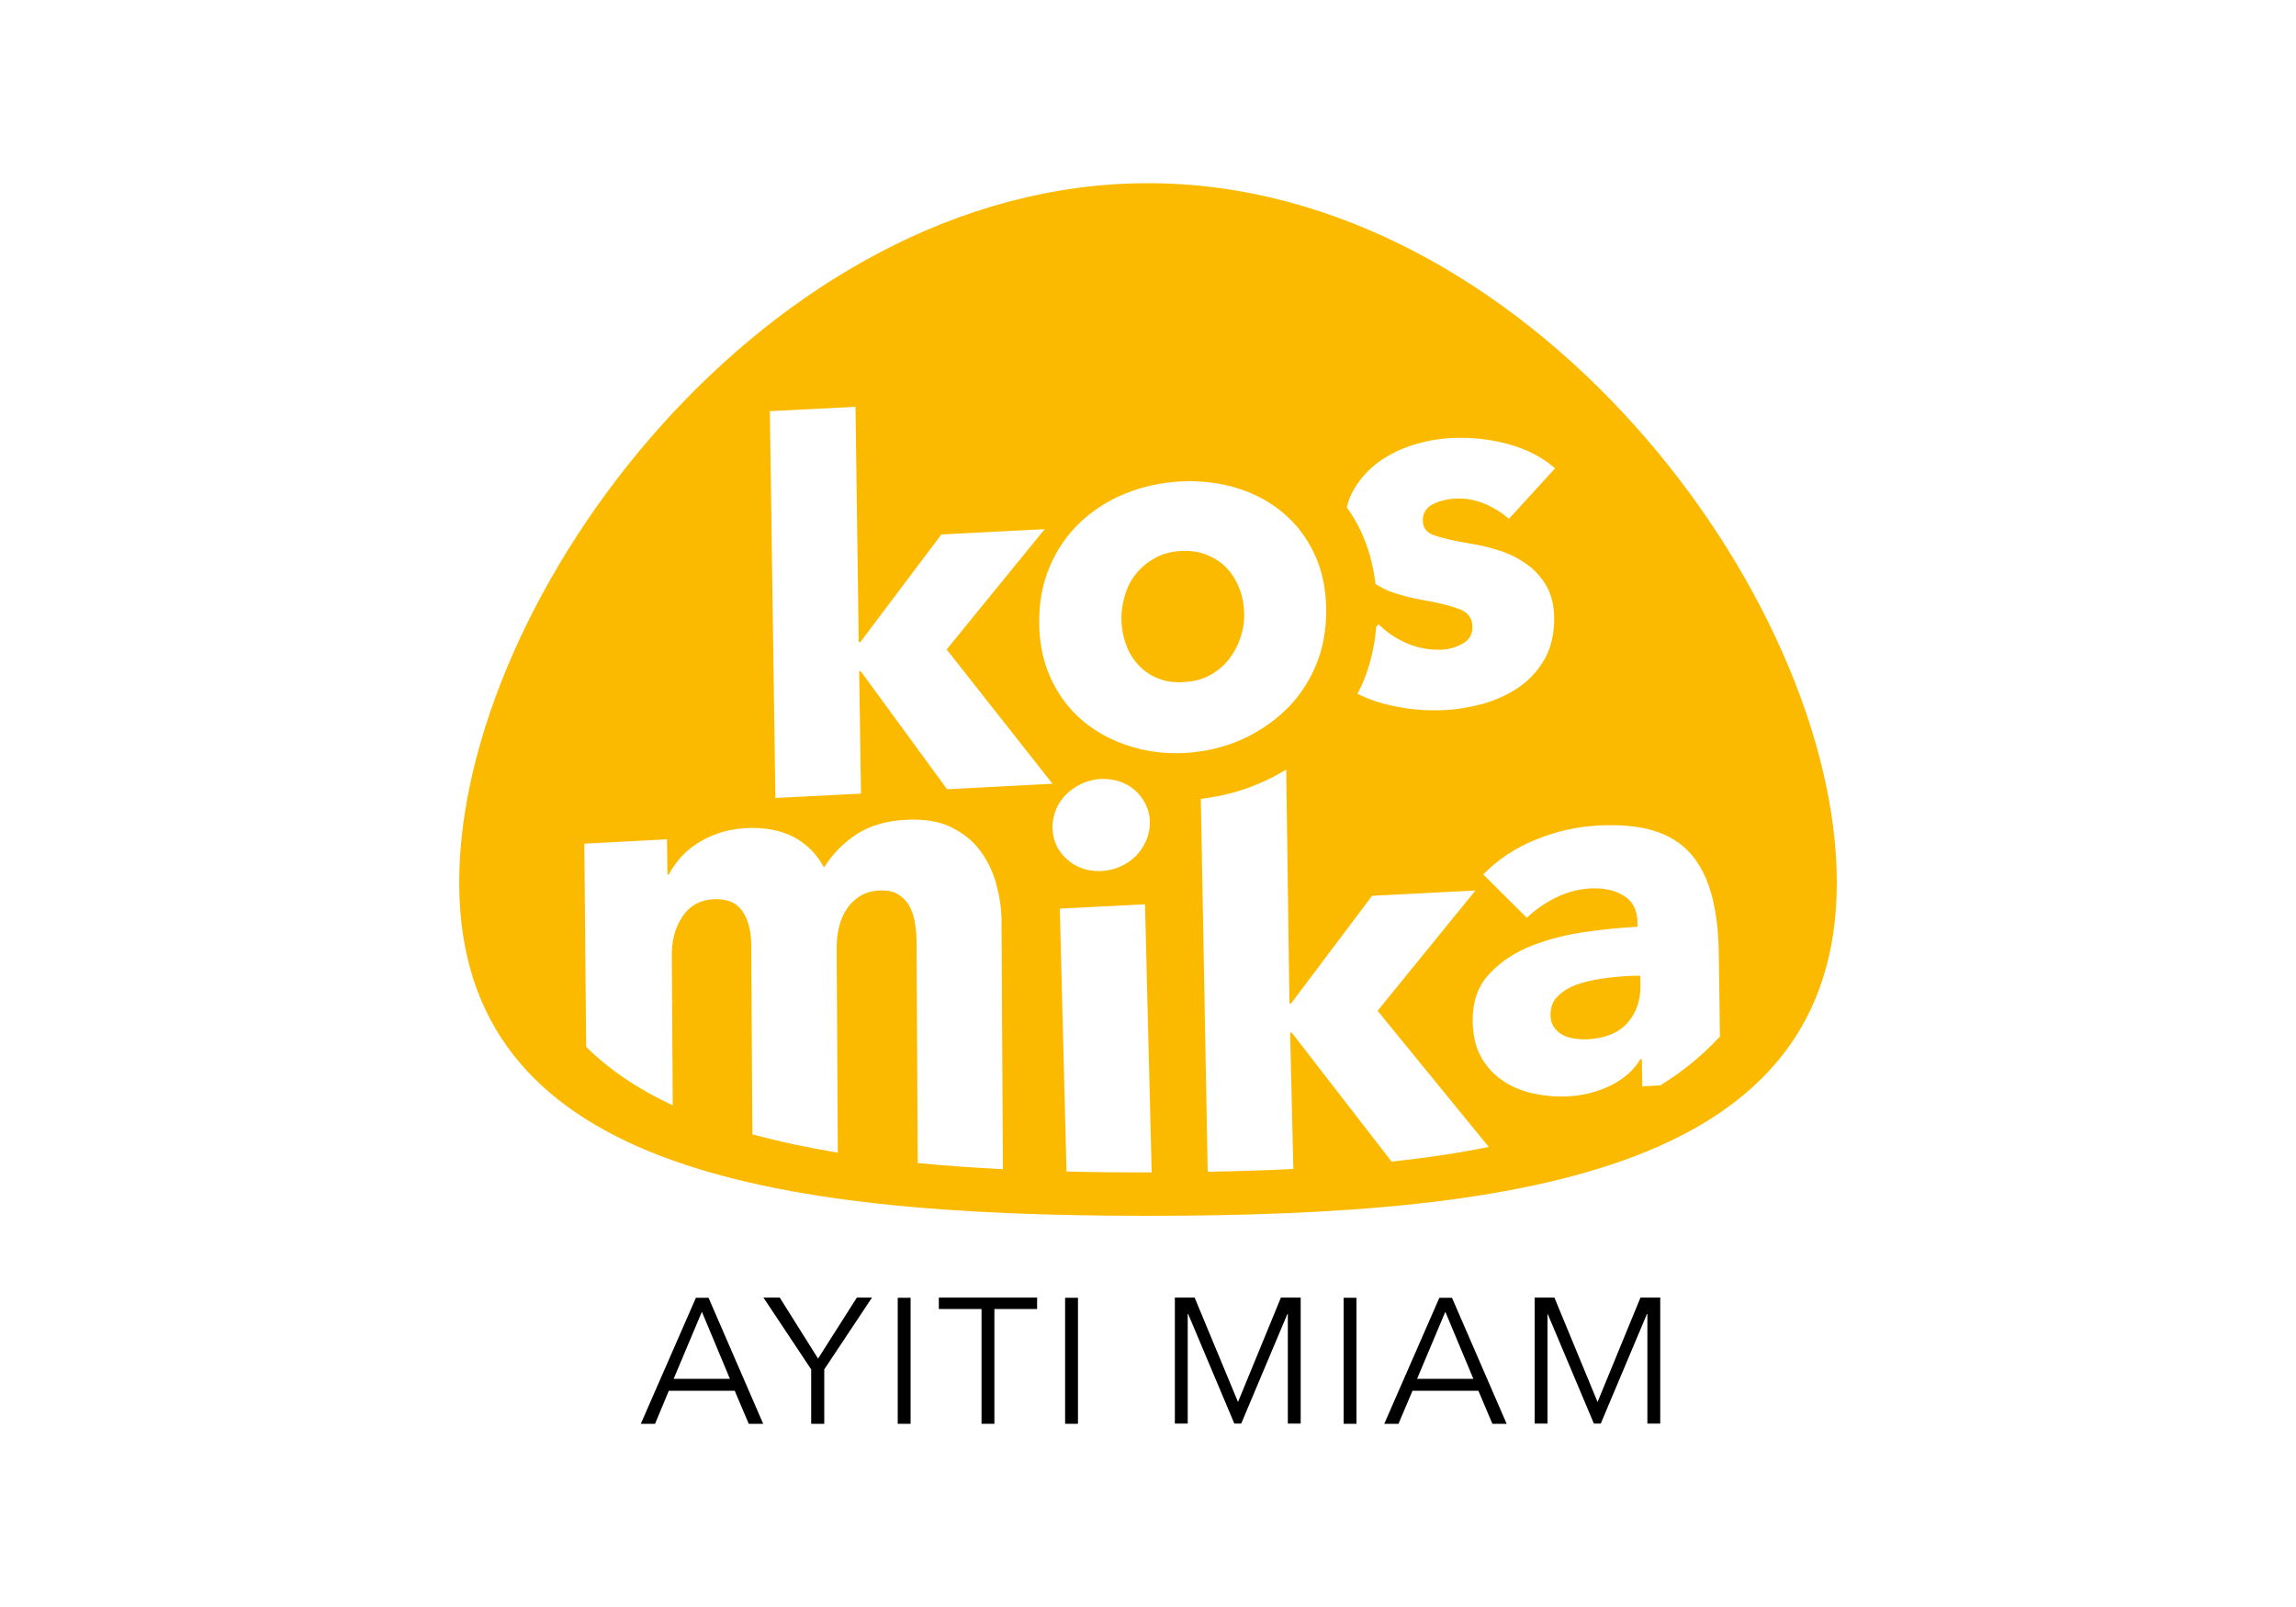
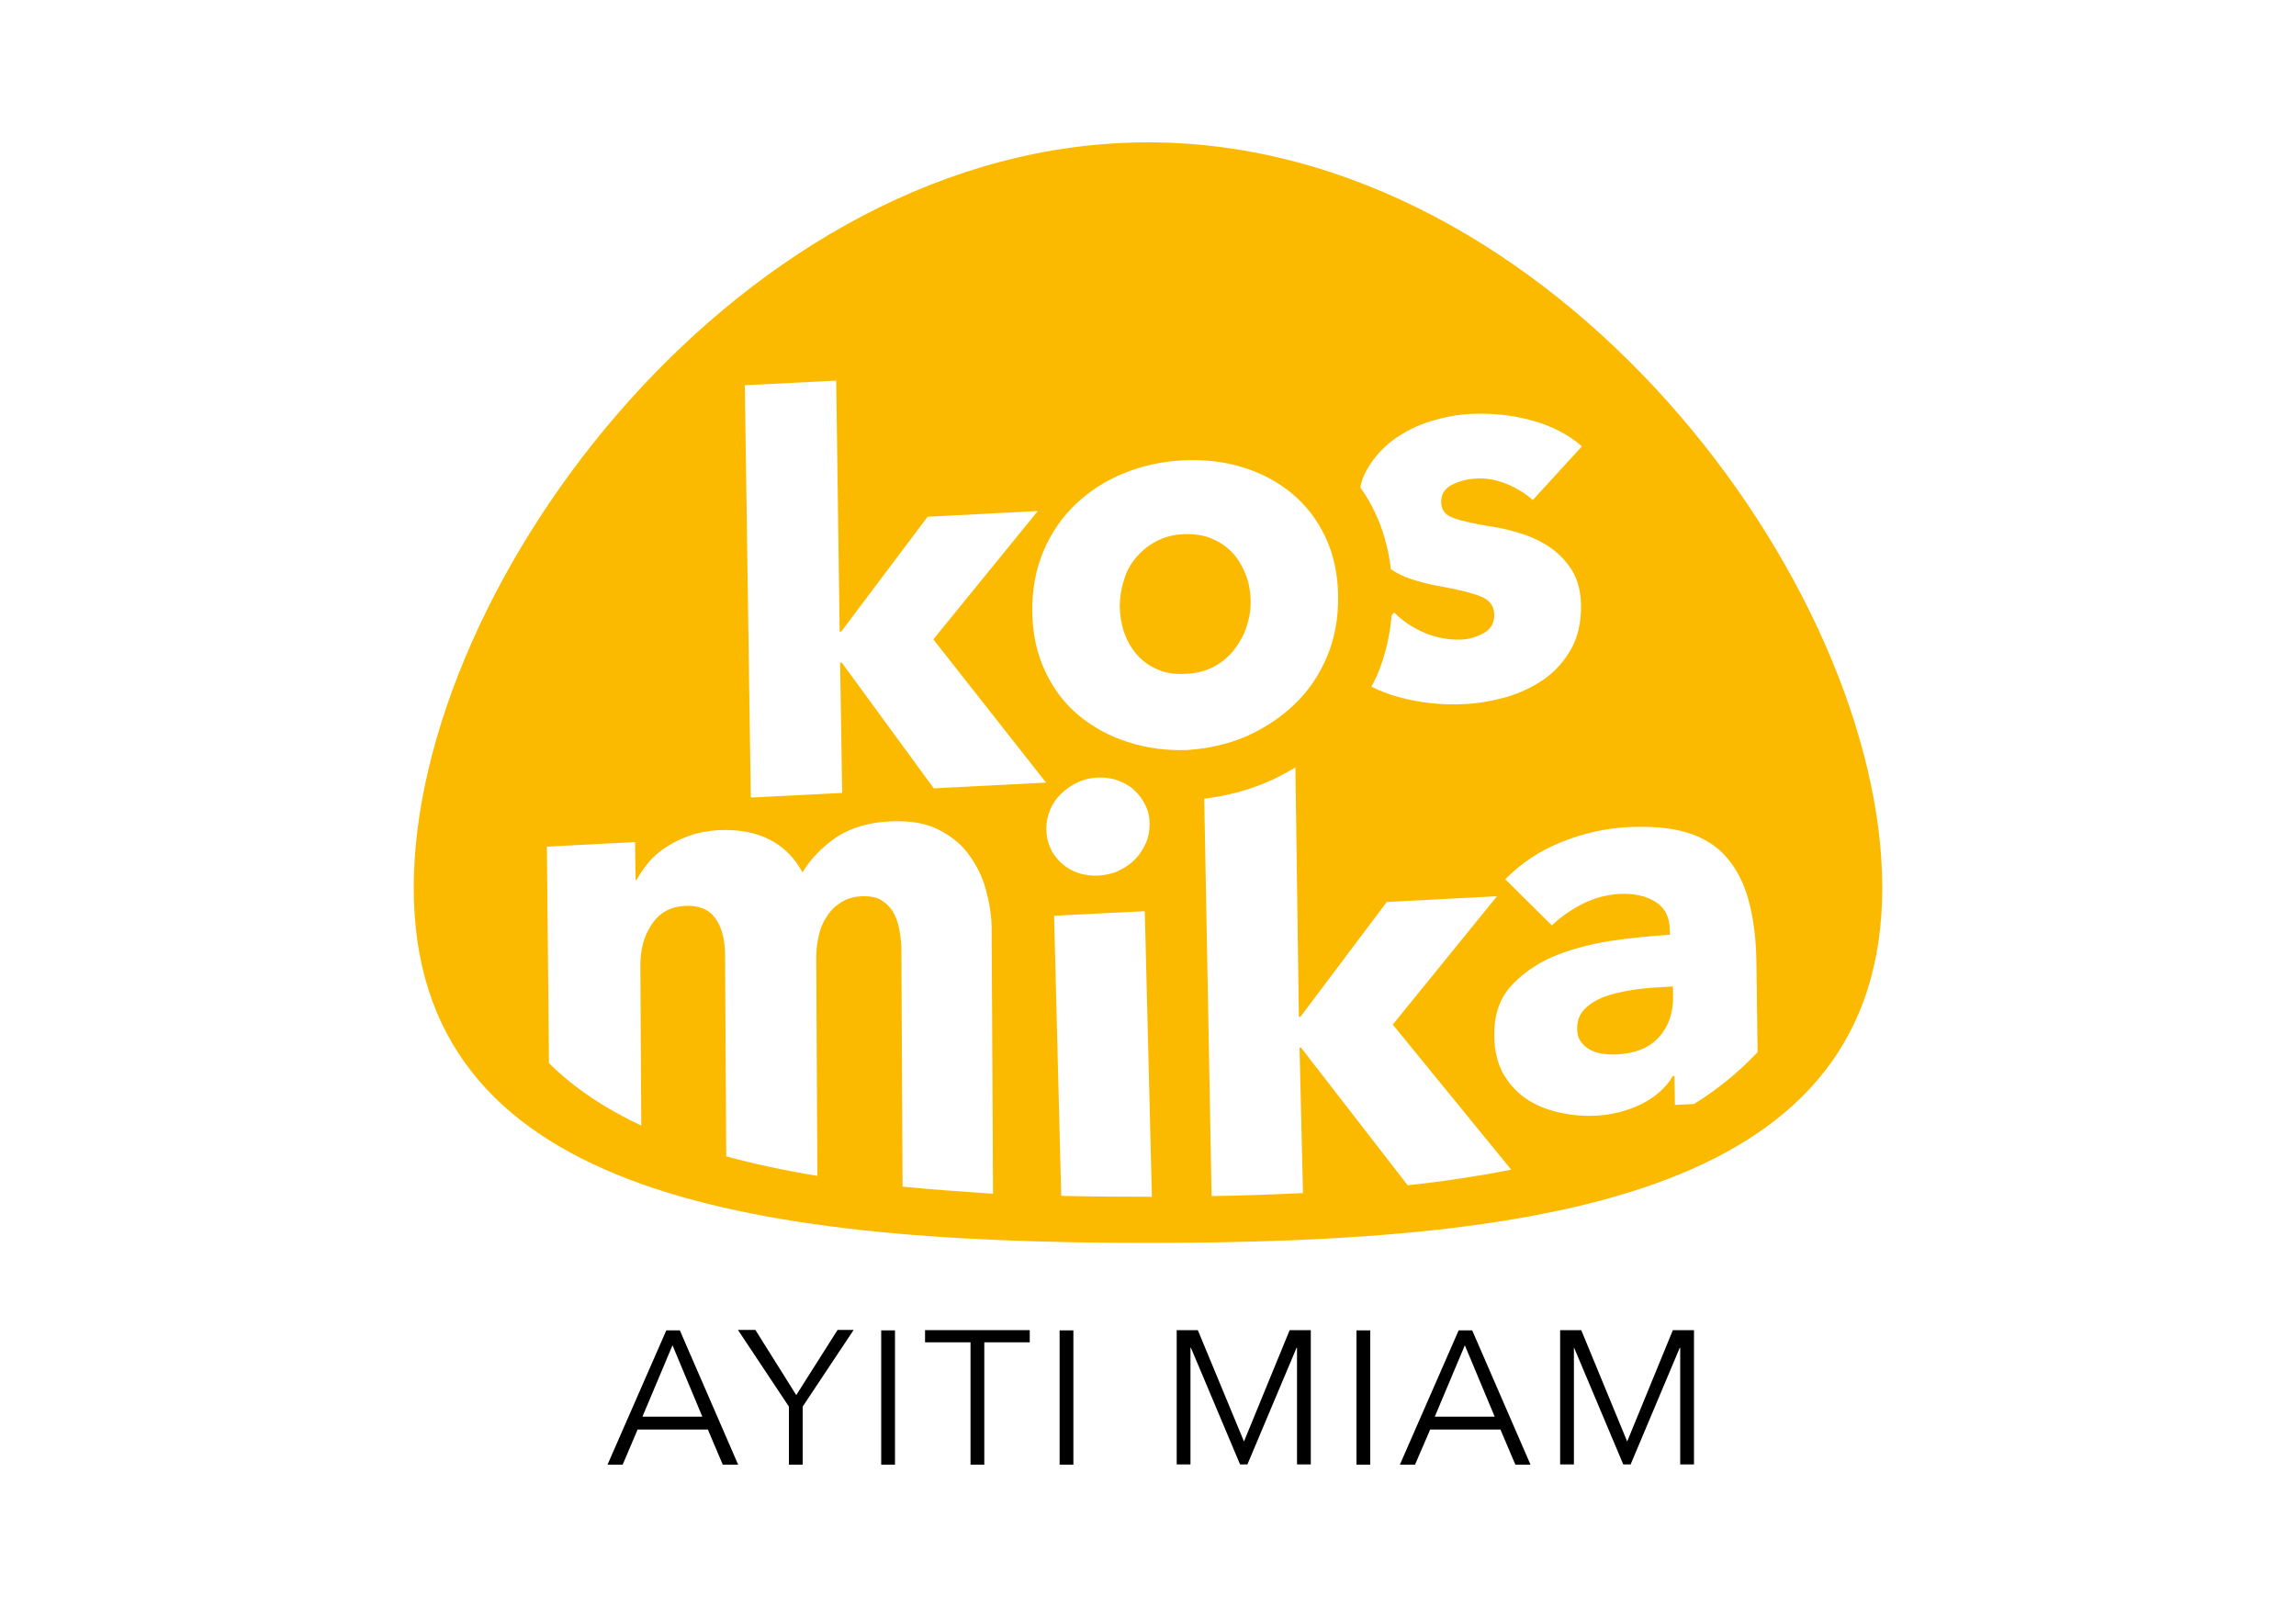
- <svg xmlns="http://www.w3.org/2000/svg" version="1.1" x="0px" y="0px" viewBox="0 0 1000 700" enable-background="new 0 0 1000 700" xml:space="preserve">
+ <svg xmlns="http://www.w3.org/2000/svg" version="1.1" id="Calque_1" x="0px" y="0px" viewBox="0 0 1000 700" enable-background="new 0 0 1000 700" xml:space="preserve">
  <g id="Typo">
    <g>
-       <path d="M285.3,620.2h-6.2l24-54.9h5.5l23.8,54.9h-6.3l-6.1-14.4h-28.7L285.3,620.2z M293.4,600.6h24.5l-12.2-29.2L293.4,600.6z" />
-       <path d="M358.9,620.2h-5.6v-23.7l-20.8-31.3h7.1l16.7,26.6l16.9-26.6h6.6L359,596.5v23.7H358.9z" />
-       <path d="M396.6,620.2H391v-54.9h5.6V620.2z" />
-       <path d="M433.1,620.2h-5.6v-50h-18.6v-5h42.8v5h-18.6L433.1,620.2L433.1,620.2z" />
-       <path d="M469.5,620.2h-5.6v-54.9h5.6V620.2z" />
-       <path d="M539.2,610.7L539.2,610.7l18.7-45.5h8.6v54.9h-5.6v-47.7h-0.2l-20.1,47.7h-3l-20.1-47.7h-0.2v47.7h-5.6v-54.9h8.6    L539.2,610.7z" />
-       <path d="M590.8,620.2h-5.6v-54.9h5.6V620.2z" />
-       <path d="M609.1,620.2h-6.2l24-54.9h5.5l23.8,54.9H650l-6.1-14.4h-28.7L609.1,620.2z M617.2,600.6h24.5l-12.2-29.2L617.2,600.6z" />
-       <path d="M695.8,610.7L695.8,610.7l18.7-45.5h8.6v54.9h-5.6v-47.7h-0.2l-20.1,47.7h-3l-20.1-47.7H674v47.7h-5.6v-54.9h8.6    L695.8,610.7z" />
+       <path d="M271.2,638h-6.6l25.6-58.5h5.9l25.4,58.5h-6.7l-6.5-15.3h-30.6L271.2,638z M279.8,617.1h26.1l-13-31.1L279.8,617.1z" />
+       <path d="M349.6,638h-6v-25.3l-22.2-33.4h7.6l17.8,28.4l18-28.4h7l-22.2,33.4V638H349.6z" />
+       <path d="M389.8,638h-6v-58.5h6V638z" />
+       <path d="M428.7,638h-6v-53.3h-19.8v-5.3h45.6v5.3h-19.8L428.7,638L428.7,638z" />
+       <path d="M467.5,638h-6v-58.5h6V638z" />
+       <path d="M541.8,627.9L541.8,627.9l19.9-48.5h9.2v58.5h-6v-50.8h-0.2l-21.4,50.8h-3.2l-21.4-50.8h-0.2v50.8h-6v-58.5h9.2    L541.8,627.9z" />
+       <path d="M596.8,638h-6v-58.5h6V638z" />
+       <path d="M616.3,638h-6.6l25.6-58.5h5.9l25.4,58.5h-6.6l-6.5-15.3h-30.6L616.3,638z M624.9,617.1H651L638,586L624.9,617.1z" />
+       <path d="M708.7,627.9L708.7,627.9l19.9-48.5h9.2v58.5h-6v-50.8h-0.2l-21.4,50.8H707l-21.4-50.8h-0.1v50.8h-6v-58.5h9.2    L708.7,627.9z" />
    </g>
  </g>
  <g id="Kosmika">
    <g>
-       <path fill="#FBBA00" d="M709.8,425.1c-4.1,0.2-8.2,0.6-12.3,1.2s-7.8,1.5-11.1,2.7c-3.2,1.2-5.9,2.9-8,5s-3.1,4.8-3.1,8.1    c0,2.1,0.5,3.8,1.5,5.3c1,1.4,2.3,2.6,3.8,3.4s3.3,1.4,5.2,1.6c2,0.3,3.9,0.4,5.7,0.3c7.5-0.4,13.3-2.7,17.2-7s5.9-9.9,5.8-16.9    l-0.1-3.8L709.8,425.1z" />
-       <path fill="#FBBA00" d="M500,79.8c-165.7,0-300,180.4-300,304.6s134.3,145.2,300,145.2s300-21,300-145.2S665.7,79.8,500,79.8z     M589.6,213.3c2.8-4.8,6.4-8.8,10.9-12.1c4.5-3.2,9.5-5.7,15-7.4s10.9-2.7,16.4-3c8.4-0.4,16.7,0.4,24.8,2.6    c8.1,2.2,15,5.7,20.6,10.6l-20.1,22c-3.1-2.7-6.6-4.9-10.7-6.6c-4.1-1.7-8.4-2.5-12.9-2.2c-3.5,0.2-6.7,1-9.6,2.5    c-2.9,1.5-4.4,3.9-4.3,7.1c0,3.1,1.7,5.3,5,6.4c3.3,1.2,8.5,2.4,15.8,3.6c4.2,0.7,8.5,1.7,12.8,3.1c4.3,1.4,8.2,3.4,11.7,5.9    s6.3,5.6,8.5,9.4c2.2,3.8,3.3,8.3,3.4,13.7c0.1,7-1.3,13-4,17.9c-2.8,5-6.5,9.1-11,12.3c-4.6,3.2-9.7,5.6-15.4,7.3    c-5.7,1.6-11.4,2.6-17.2,2.9c-9.2,0.5-18.2-0.5-27.1-2.9c-4-1.1-7.6-2.5-11-4.2c0.8-1.5,1.6-3.1,2.3-4.7    c3.2-7.5,5.2-15.7,5.9-24.4l1-1.2c3.4,3.4,7.5,6.2,12.3,8.3c4.9,2.1,10,3,15.4,2.8c3-0.2,6-1,8.9-2.6s4.4-4.1,4.3-7.7    c-0.1-3.4-1.9-5.9-5.5-7.3s-9.3-2.9-17-4.2c-3.9-0.7-7.9-1.7-11.8-3c-2.9-0.9-5.5-2.3-7.9-3.8c-1-8.5-3.2-16.3-6.6-23.4    c-1.7-3.6-3.7-6.9-5.9-10C587.2,218.2,588.2,215.7,589.6,213.3z M399.7,506.6l-0.5-96.1c0-3.1-0.3-6.1-0.8-9s-1.4-5.3-2.6-7.3    s-2.9-3.6-4.9-4.8c-2.1-1.2-4.7-1.6-8.1-1.5c-3.2,0.2-5.9,1-8.2,2.4c-2.3,1.5-4.3,3.3-5.8,5.7c-1.6,2.3-2.7,4.9-3.4,7.9    c-0.7,2.9-1,6-1,9.1l0.5,89.1c-13.1-2.2-25.5-4.8-37.2-8l-0.5-82.5c-0.1-6.4-1.4-11.4-4.1-15c-2.6-3.6-6.7-5.2-12.3-4.9    c-5.9,0.3-10.4,2.8-13.6,7.6c-3.2,4.8-4.7,10.5-4.6,17.2l0.4,65c-14.7-6.9-27.4-15.3-37.7-25.5l-0.8-88.5l36-1.9l0.2,15.4h0.5    c1.3-2.4,3-4.8,5-7.2c2-2.3,4.4-4.4,7.3-6.3c2.8-1.8,6-3.4,9.6-4.6c3.5-1.2,7.4-1.9,11.6-2.2c8.1-0.4,15.1,0.9,20.8,3.8    c5.7,3,10.2,7.4,13.4,13.4c3.7-6,8.5-10.8,14.3-14.6c5.8-3.7,13-5.8,21.4-6.2c7.7-0.4,14.2,0.6,19.4,3.1    c5.2,2.5,9.5,5.8,12.7,10.1c3.2,4.2,5.6,9,7.1,14.4s2.3,10.6,2.4,15.8l0.6,108.8C424.1,508.6,411.7,507.8,399.7,506.6z     M412.5,343.8l-37.6-51.4h-0.7l0.8,53.3l-37.3,1.9l-2.4-168.5l37.3-1.9l1.4,102.5h0.7l35.3-46.9l45-2.3l-42.7,52.4l46.1,58.5    L412.5,343.8z M500,510.7c-12,0-23.9-0.1-35.5-0.4l-2.9-114.5l37.1-1.9l2.9,116.8C501.1,510.7,500.5,510.7,500,510.7z     M458.4,360.5c0-2.7,0.5-5.3,1.5-7.8s2.5-4.7,4.4-6.6s4.2-3.5,6.7-4.7s5.3-1.9,8.3-2.1c2.9-0.1,5.6,0.2,8.3,1.1    c2.7,0.9,4.9,2.2,6.8,3.9c1.9,1.7,3.4,3.7,4.6,6.1s1.8,5,1.8,7.8s-0.5,5.5-1.6,8s-2.6,4.7-4.4,6.6c-1.9,1.9-4.1,3.4-6.7,4.6    s-5.4,1.8-8.2,2c-6,0.3-11.1-1.4-15.2-5.1C460.6,370.6,458.5,366,458.4,360.5z M491.7,324.9c-7.7-2.4-14.3-6.1-20.1-10.9    c-5.7-4.8-10.3-10.8-13.7-18c-3.4-7.2-5.2-15.3-5.3-24.4c-0.1-9.1,1.4-17.3,4.6-24.8s7.6-13.9,13.2-19.2s12.2-9.6,19.7-12.6    c7.6-3.1,15.6-4.8,24-5.3c8.6-0.4,16.7,0.5,24.3,2.8s14.3,5.8,20.1,10.6s10.4,10.7,13.8,17.8c3.4,7.1,5.2,15.2,5.3,24.3    s-1.4,17.4-4.6,24.9c-3.2,7.5-7.6,14-13.3,19.4s-12.2,9.7-19.7,13c-7.5,3.2-15.5,5-24.1,5.5C507.4,328.4,499.4,327.4,491.7,324.9z     M606.1,506l-43.5-56.2h-0.7l1.4,59.4c-12.1,0.6-24.6,1-37.3,1.2L523,348c9-1.1,17.5-3.3,25.6-6.8c4.1-1.7,7.9-3.8,11.6-6    l1.4,101.9h0.7l35.3-46.9l45-2.3L600,440.3l48.4,59.3C635.1,502.3,620.9,504.4,606.1,506z M723.1,472.8l-7.8,0.4l-0.2-11.8h-0.7    c-2.8,4.8-7.1,8.5-12.8,11.4c-5.8,2.8-12,4.4-18.8,4.8c-4.5,0.2-9.2-0.1-14-1.1c-4.8-0.9-9.3-2.6-13.3-5.1s-7.4-5.9-10-10.2    c-2.6-4.3-4-9.7-4.1-16.3c-0.1-8,2-14.6,6.4-19.7s10.1-9.2,17-12.3c7-3,14.8-5.2,23.3-6.6c8.6-1.3,16.9-2.2,25.1-2.6v-1.8    c-0.1-5.5-2.1-9.4-6.1-11.8s-8.8-3.4-14.5-3.1c-5.3,0.3-10.4,1.7-15.2,4.1c-4.9,2.5-9,5.4-12.4,8.7l-19-18.9    c6.5-6.6,14.2-11.7,23-15.2c8.8-3.6,17.8-5.6,27-6.1c9.5-0.5,17.5,0.2,24.1,2.2s12,5.3,16.1,9.9s7.2,10.6,9.2,17.8    c2,7.3,3.1,15.9,3.2,26l0.5,36C741.6,459.6,733,466.7,723.1,472.8z" />
-       <path fill="#FBBA00" d="M541.9,267c-0.1-3.6-0.7-7-2-10.4s-3-6.3-5.3-8.8s-5.1-4.5-8.5-5.9c-3.3-1.5-7.2-2.1-11.6-1.9    c-4.4,0.2-8.2,1.2-11.5,3.1c-3.3,1.8-6,4.1-8.2,6.8s-3.8,5.8-4.8,9.3c-1.1,3.5-1.6,7-1.6,10.6c0.1,3.6,0.7,7,1.8,10.4    c1.2,3.4,2.9,6.4,5.2,9c2.3,2.6,5.1,4.7,8.5,6.1c3.3,1.5,7.2,2.1,11.6,1.8c4.4-0.2,8.2-1.2,11.5-3s6-4.1,8.3-7    c2.2-2.9,3.9-6,5-9.5C541.5,274.1,542,270.6,541.9,267z" />
+       <path fill="#FBBA00" d="M723.6,430c-4.4,0.2-8.7,0.6-13.1,1.3s-8.3,1.6-11.8,2.9c-3.4,1.3-6.3,3.1-8.5,5.3    c-2.2,2.2-3.3,5.1-3.3,8.6c0,2.2,0.5,4.1,1.6,5.6c1.1,1.5,2.5,2.8,4.1,3.6s3.5,1.5,5.5,1.7c2.1,0.3,4.2,0.4,6.1,0.3    c8-0.4,14.2-2.9,18.3-7.5c4.2-4.6,6.3-10.6,6.2-18l-0.1-4.1L723.6,430z" />
+       <path fill="#FBBA00" d="M500,62c-176.6,0-319.8,192.3-319.8,324.7S323.4,541.4,500,541.4S819.8,519,819.8,386.7S676.6,62,500,62z     M595.5,204.3c3-5.1,6.8-9.4,11.6-12.9c4.8-3.4,10.1-6.1,16-7.9c5.9-1.8,11.6-2.9,17.5-3.2c9-0.4,17.8,0.4,26.4,2.8    c8.6,2.3,16,6.1,22,11.3l-21.4,23.4c-3.3-2.9-7-5.2-11.4-7c-4.4-1.8-9-2.7-13.7-2.3c-3.7,0.2-7.1,1.1-10.2,2.7    c-3.1,1.6-4.7,4.2-4.6,7.6c0,3.3,1.8,5.6,5.3,6.8c3.5,1.3,9.1,2.6,16.8,3.8c4.5,0.7,9.1,1.8,13.6,3.3c4.6,1.5,8.7,3.6,12.5,6.3    c3.7,2.7,6.7,6,9.1,10c2.3,4.1,3.5,8.8,3.6,14.6c0.1,7.5-1.4,13.9-4.3,19.1c-3,5.3-6.9,9.7-11.7,13.1c-4.9,3.4-10.3,6-16.4,7.8    c-6.1,1.7-12.2,2.8-18.3,3.1c-9.8,0.5-19.4-0.5-28.9-3.1c-4.3-1.2-8.1-2.7-11.7-4.5c0.9-1.6,1.7-3.3,2.5-5c3.4-8,5.5-16.7,6.3-26    l1.1-1.3c3.6,3.6,8,6.6,13.1,8.8c5.2,2.2,10.7,3.2,16.4,3c3.2-0.2,6.4-1.1,9.5-2.8s4.7-4.4,4.6-8.2c-0.1-3.6-2-6.3-5.9-7.8    c-3.8-1.5-9.9-3.1-18.1-4.5c-4.2-0.7-8.4-1.8-12.6-3.2c-3.1-1-5.9-2.5-8.4-4.1c-1.1-9.1-3.4-17.4-7-24.9    c-1.8-3.8-3.9-7.4-6.3-10.7C592.9,209.5,594,206.9,595.5,204.3z M393.1,516.9l-0.5-102.4c0-3.3-0.3-6.5-0.9-9.6s-1.5-5.6-2.8-7.8    c-1.3-2.1-3.1-3.8-5.2-5.1c-2.2-1.3-5-1.7-8.6-1.6c-3.4,0.2-6.3,1.1-8.7,2.6c-2.5,1.6-4.6,3.5-6.2,6.1c-1.7,2.5-2.9,5.2-3.6,8.4    c-0.7,3.1-1.1,6.4-1.1,9.7l0.5,95c-14-2.3-27.2-5.1-39.7-8.5l-0.5-87.9c-0.1-6.8-1.5-12.2-4.4-16c-2.8-3.8-7.1-5.5-13.1-5.2    c-6.3,0.3-11.1,3-14.5,8.1c-3.4,5.1-5,11.2-4.9,18.3l0.4,69.3c-15.7-7.4-29.2-16.3-40.2-27.2l-0.9-94.3l38.4-2l0.2,16.4h0.5    c1.4-2.6,3.2-5.1,5.3-7.7c2.1-2.5,4.7-4.7,7.8-6.7c3-1.9,6.4-3.6,10.2-4.9c3.7-1.3,7.9-2,12.4-2.3c8.6-0.4,16.1,1,22.2,4.1    c6.1,3.2,10.9,7.9,14.3,14.3c3.9-6.4,9.1-11.5,15.2-15.6c6.2-3.9,13.9-6.2,22.8-6.6c8.2-0.4,15.1,0.6,20.7,3.3    c5.5,2.7,10.1,6.2,13.5,10.8c3.4,4.5,6,9.6,7.6,15.3c1.6,5.8,2.5,11.3,2.6,16.8l0.6,116C419.1,519,405.9,518.2,393.1,516.9z     M406.7,343.4l-40.1-54.8h-0.7l0.9,56.8l-39.8,2l-2.6-179.6l39.8-2l1.5,109.3h0.7l37.6-50l48-2.5l-45.5,55.9l49.1,62.4    L406.7,343.4z M500,521.3c-12.8,0-25.5-0.1-37.8-0.4l-3.1-122l39.5-2l3.1,124.5C501.2,521.3,500.5,521.3,500,521.3z M455.7,361.2    c0-2.9,0.5-5.6,1.6-8.3c1.1-2.7,2.7-5,4.7-7c2-2,4.5-3.7,7.1-5c2.7-1.3,5.6-2,8.8-2.2c3.1-0.1,6,0.2,8.8,1.2s5.2,2.3,7.2,4.2    c2,1.8,3.6,3.9,4.9,6.5c1.3,2.6,1.9,5.3,1.9,8.3s-0.5,5.9-1.7,8.5c-1.2,2.7-2.8,5-4.7,7c-2,2-4.4,3.6-7.1,4.9    c-2.8,1.3-5.8,1.9-8.7,2.1c-6.4,0.3-11.8-1.5-16.2-5.4C458,372,455.8,367.1,455.7,361.2z M491.2,323.2    c-8.2-2.6-15.2-6.5-21.4-11.6c-6.1-5.1-11-11.5-14.6-19.2c-3.6-7.7-5.5-16.3-5.6-26s1.5-18.4,4.9-26.4c3.4-8,8.1-14.8,14.1-20.5    c6-5.6,13-10.2,21-13.4c8.1-3.3,16.6-5.1,25.6-5.6c9.2-0.4,17.8,0.5,25.9,3s15.2,6.2,21.4,11.3s11.1,11.4,14.7,19    s5.5,16.2,5.6,25.9c0.1,9.7-1.5,18.5-4.9,26.5c-3.4,8-8.1,14.9-14.2,20.7s-13,10.3-21,13.9c-8,3.4-16.5,5.3-25.7,5.9    C507.9,327,499.4,325.9,491.2,323.2z M613.1,516.3l-46.4-59.9H566l1.5,63.3c-12.9,0.6-26.2,1.1-39.8,1.3l-3.2-173.1    c9.6-1.2,18.7-3.5,27.3-7.2c4.4-1.8,8.4-4.1,12.4-6.4l1.5,108.6h0.7l37.6-50l48-2.5l-45.4,55.9l51.6,63.2    C644,512.3,628.9,514.6,613.1,516.3z M737.8,480.9l-8.3,0.4l-0.2-12.6h-0.7c-3,5.1-7.6,9.1-13.6,12.2c-6.2,3-12.8,4.7-20,5.1    c-4.8,0.2-9.8-0.1-14.9-1.2c-5.1-1-9.9-2.8-14.2-5.4c-4.3-2.7-7.9-6.3-10.7-10.9c-2.8-4.6-4.3-10.3-4.4-17.4    c-0.1-8.5,2.1-15.6,6.8-21s10.8-9.8,18.1-13.1c7.5-3.2,15.8-5.5,24.8-7c9.2-1.4,18-2.3,26.8-2.8v-1.9c-0.1-5.9-2.2-10-6.5-12.6    c-4.3-2.6-9.4-3.6-15.5-3.3c-5.6,0.3-11.1,1.8-16.2,4.4c-5.2,2.7-9.6,5.8-13.2,9.3l-20.3-20.1c6.9-7,15.1-12.5,24.5-16.2    c9.4-3.8,19-6,28.8-6.5c10.1-0.5,18.7,0.2,25.7,2.3c7,2.1,12.8,5.6,17.2,10.6s7.7,11.3,9.8,19c2.1,7.8,3.3,16.9,3.4,27.7l0.5,38.4    C757.5,466.8,748.3,474.4,737.8,480.9z" />
+       <path fill="#FBBA00" d="M544.7,261.5c-0.1-3.8-0.7-7.5-2.1-11.1s-3.2-6.7-5.6-9.4c-2.5-2.7-5.4-4.8-9.1-6.3    c-3.5-1.6-7.7-2.2-12.4-2c-4.7,0.2-8.7,1.3-12.3,3.3c-3.5,1.9-6.4,4.4-8.7,7.2s-4.1,6.2-5.1,9.9c-1.2,3.7-1.7,7.5-1.7,11.3    c0.1,3.8,0.7,7.5,1.9,11.1c1.3,3.6,3.1,6.8,5.5,9.6c2.5,2.8,5.4,5,9.1,6.5c3.5,1.6,7.7,2.2,12.4,1.9c4.7-0.2,8.7-1.3,12.3-3.2    c3.5-1.9,6.4-4.4,8.8-7.5c2.3-3.1,4.2-6.4,5.3-10.1C544.2,269.1,544.8,265.4,544.7,261.5z" />
    </g>
  </g>
</svg>
